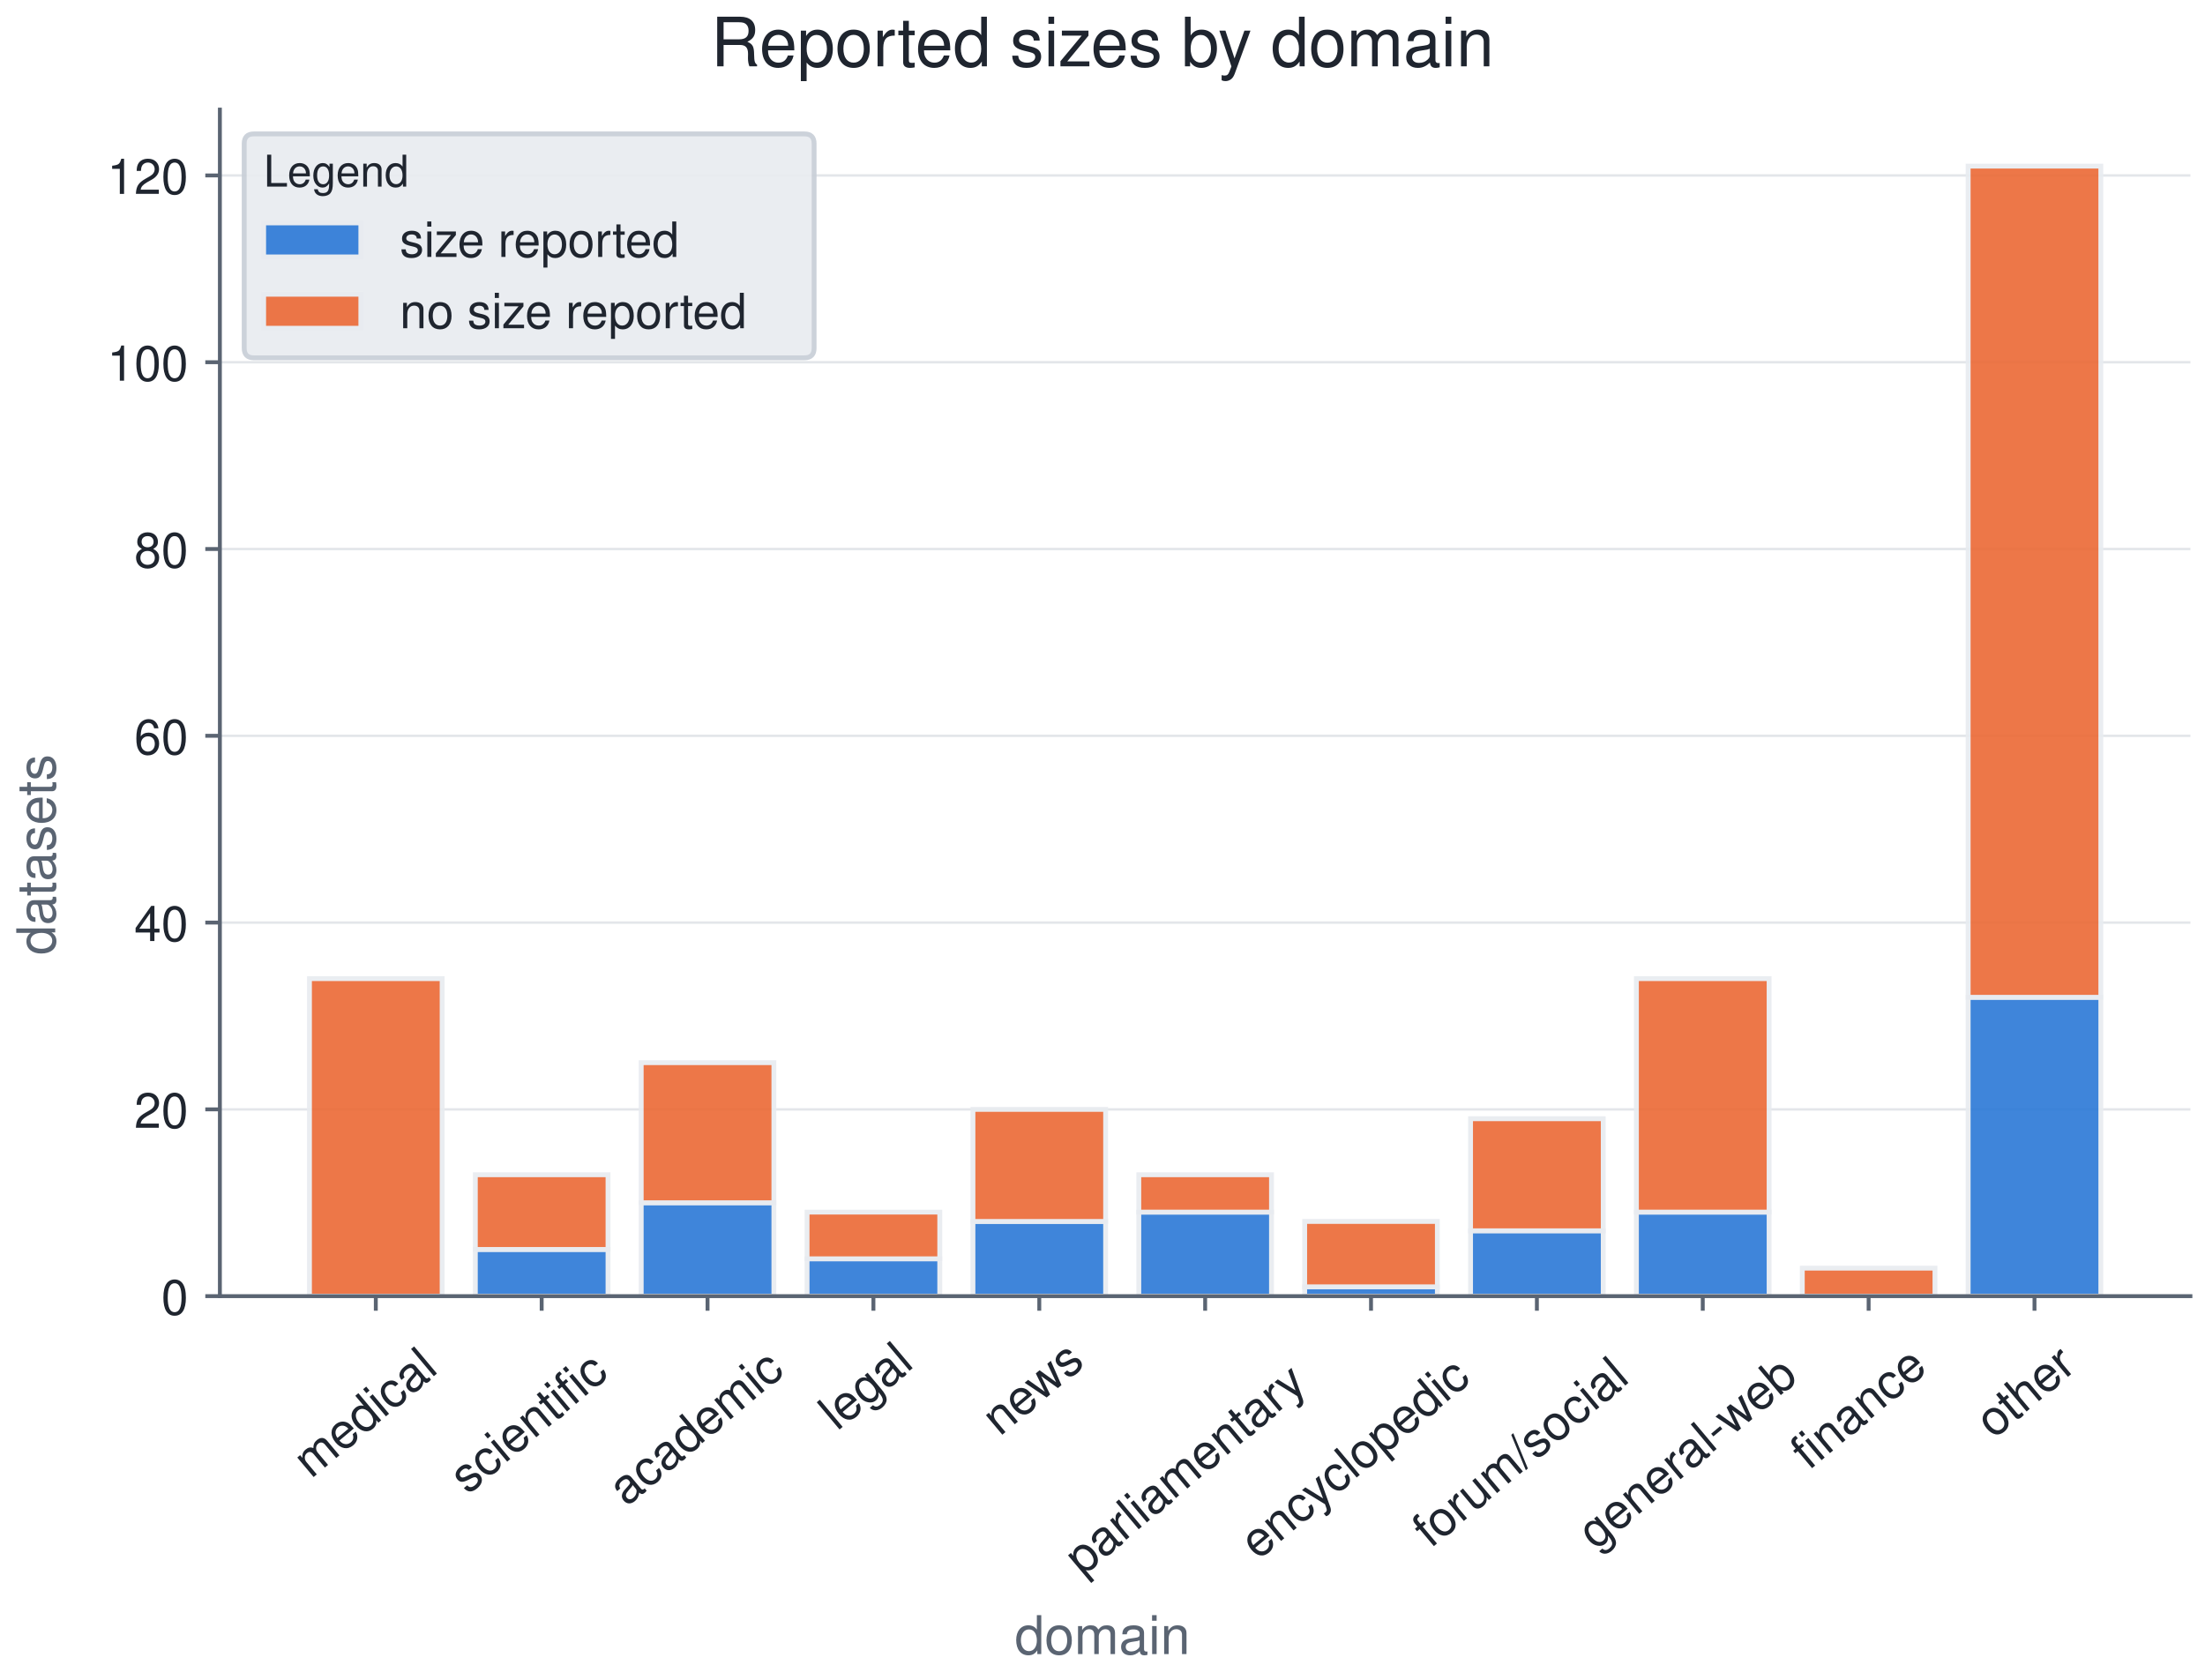
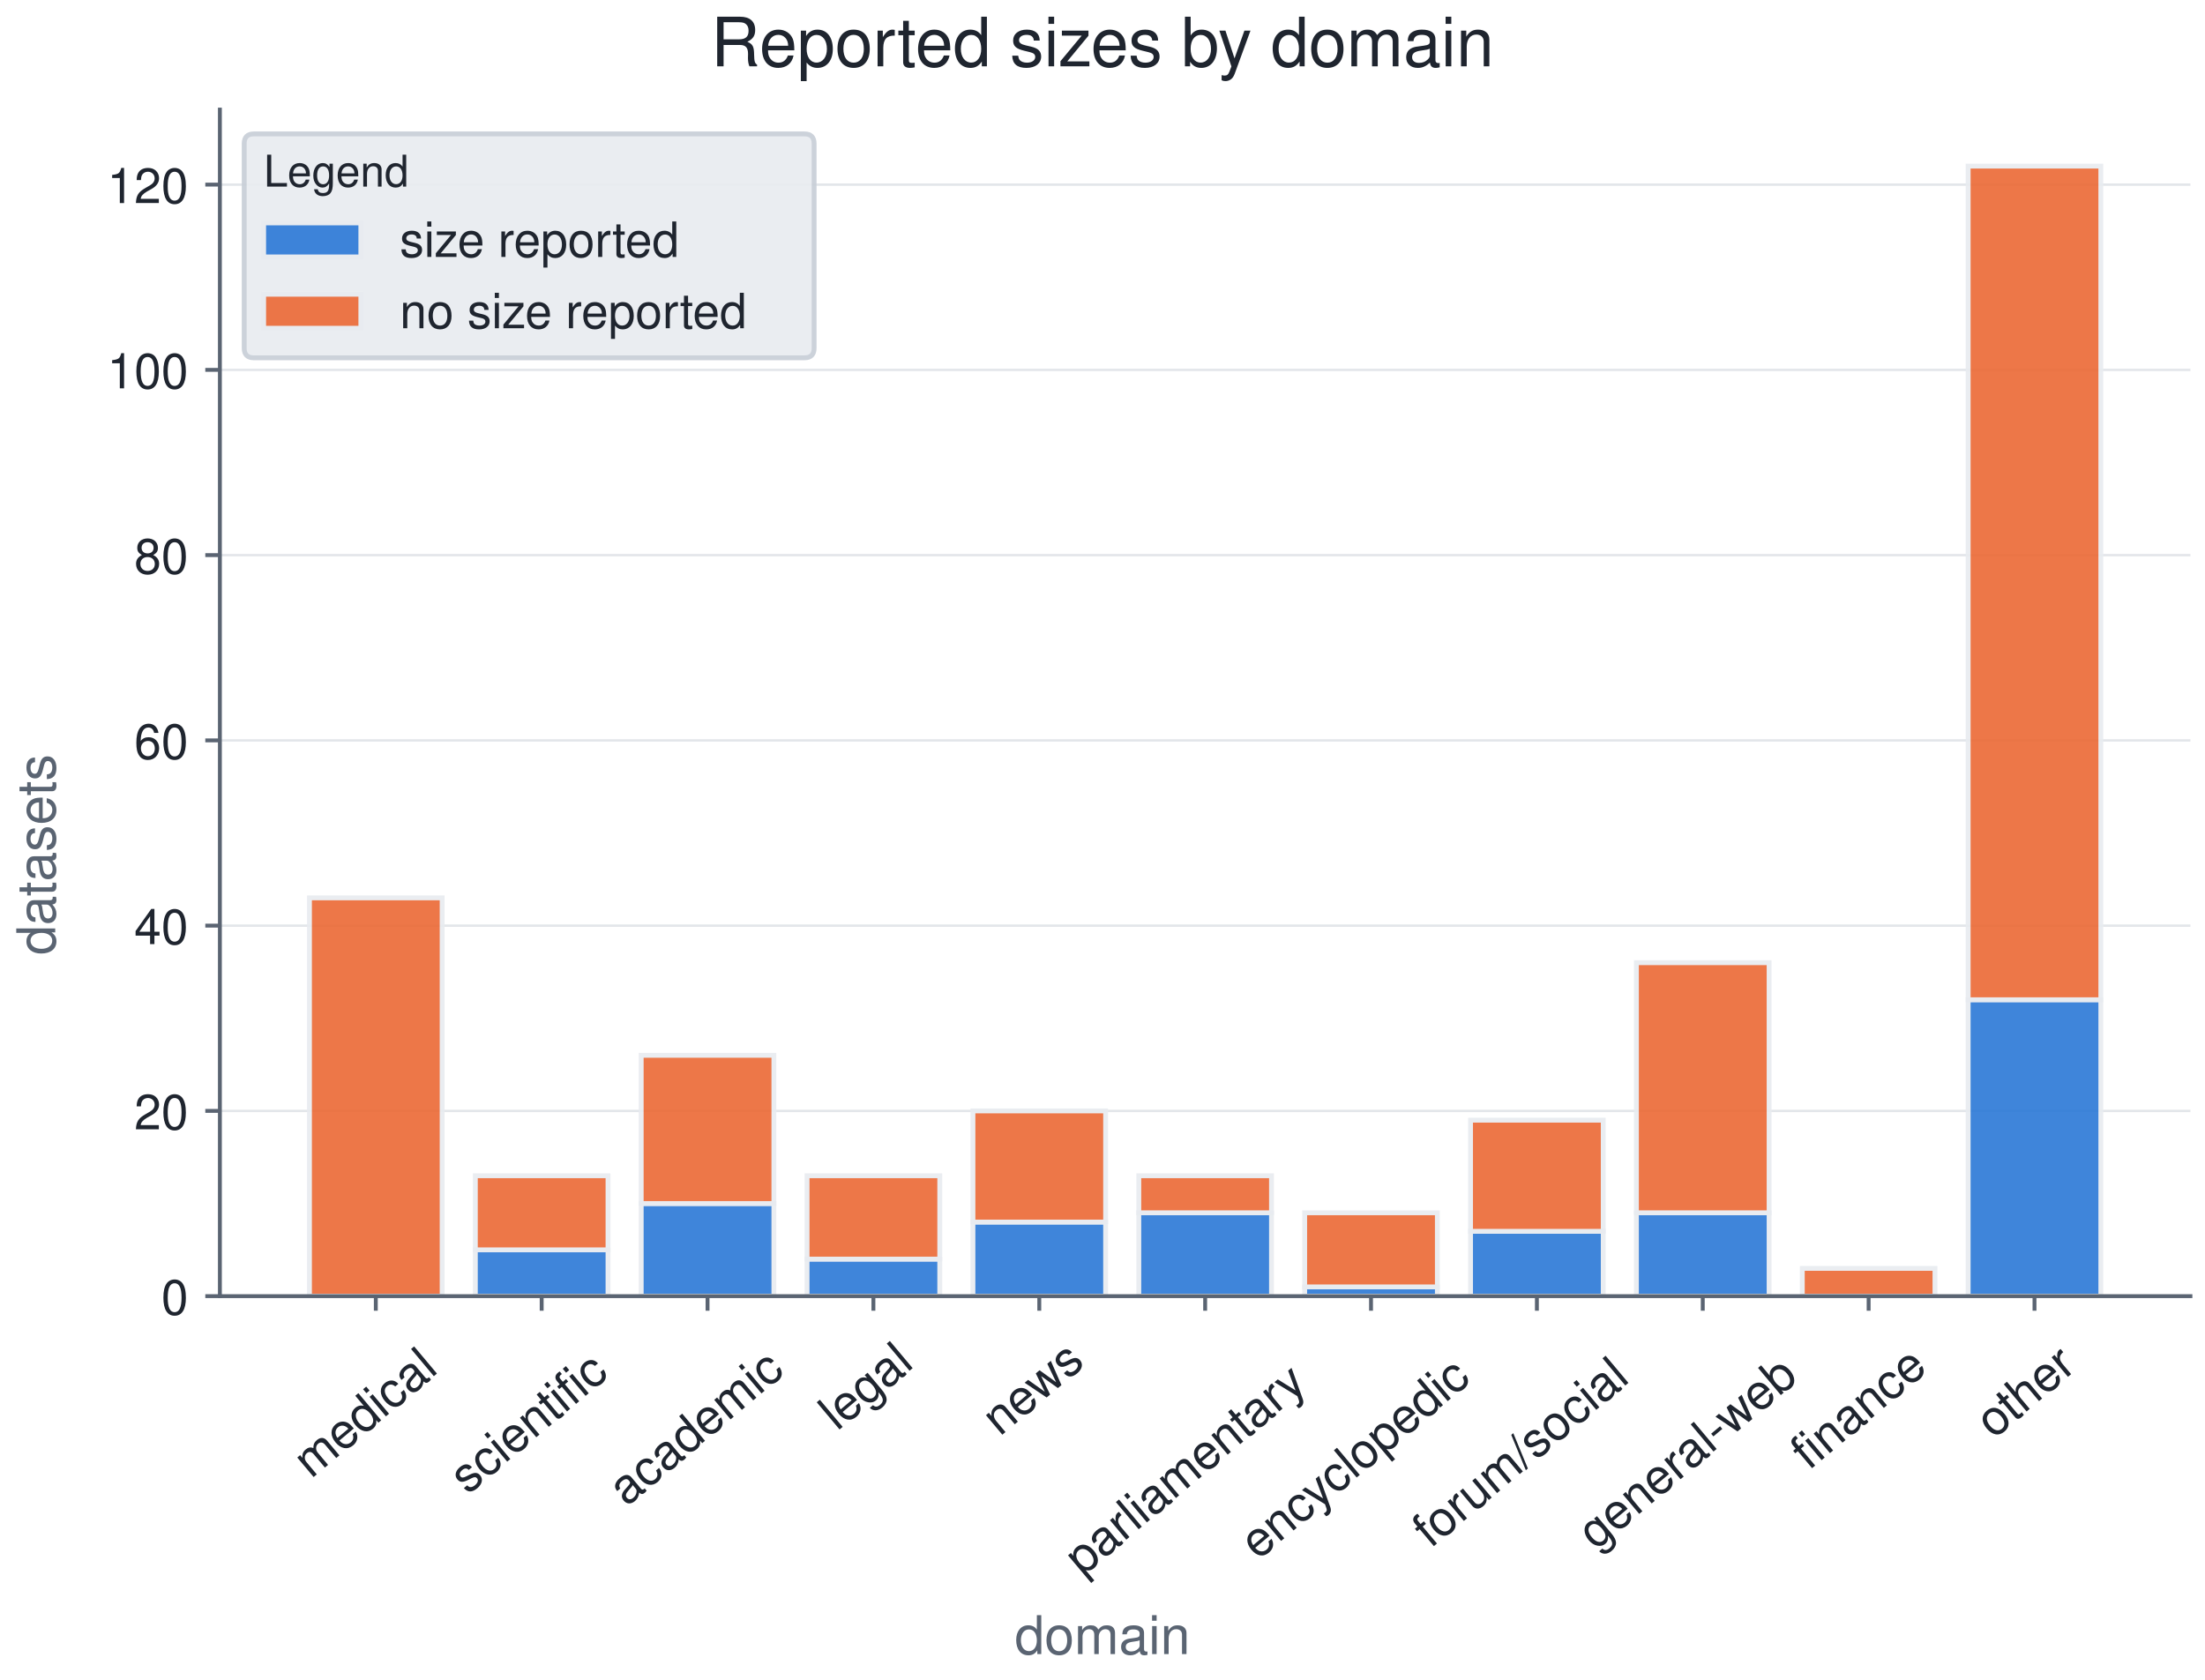
<svg xmlns="http://www.w3.org/2000/svg" xmlns:xlink="http://www.w3.org/1999/xlink" width="453.6pt" height="345.6pt" viewBox="0 0 453.6 345.6" version="1.1">
  <defs>
    <style type="text/css">*{stroke-linejoin: round; stroke-linecap: butt}</style>
  </defs>
  <g id="figure_1">
    <g id="patch_1">
      <path d="M 0 345.6  L 453.6 345.6  L 453.6 0  L 0 0  L 0 345.6  z " style="fill: none" />
    </g>
    <g id="axes_1">
      <g id="patch_2">
        <path d="M 45.234 266.671  L 450.6 266.671  L 450.6 22.55  L 45.234 22.55  L 45.234 266.671  z " style="fill: none" />
      </g>
      <g id="matplotlib.axis_1">
        <g id="xtick_1">
          <g id="line2d_1">
            <defs>
-               <path id="m9ca2974657" d="M 0 0  L 0 3  " style="stroke: #5a6472; stroke-width: 0.8" />
+               <path id="m6bc66a6386" d="M 0 0  L 0 3  " style="stroke: #5a6472; stroke-width: 0.8" />
            </defs>
            <g>
-               <use xlink:href="#m9ca2974657" x="77.309" y="266.671" style="fill: #5a6472; stroke: #5a6472; stroke-width: 0.8" />
+               <use xlink:href="#m6bc66a6386" x="77.309" y="266.671" style="fill: #5a6472; stroke: #5a6472; stroke-width: 0.8" />
            </g>
          </g>
          <g id="text_1">
            <text style="font-size: 10px; font-family: 'Instrument Sans', 'Helvetica', 'Arial', sans-serif; fill: #1f252f" transform="translate(63.98158 304.3334) rotate(-40)">medical</text>
          </g>
        </g>
        <g id="xtick_2">
          <g id="line2d_2">
            <g>
-               <use xlink:href="#m9ca2974657" x="111.43" y="266.671" style="fill: #5a6472; stroke: #5a6472; stroke-width: 0.8" />
+               <use xlink:href="#m6bc66a6386" x="111.43" y="266.671" style="fill: #5a6472; stroke: #5a6472; stroke-width: 0.8" />
            </g>
          </g>
          <g id="text_2">
            <text style="font-size: 10px; font-family: 'Instrument Sans', 'Helvetica', 'Arial', sans-serif; fill: #1f252f" transform="translate(96.1702 307.5774) rotate(-40)">scientific</text>
          </g>
        </g>
        <g id="xtick_3">
          <g id="line2d_3">
            <g>
-               <use xlink:href="#m9ca2974657" x="145.552" y="266.671" style="fill: #5a6472; stroke: #5a6472; stroke-width: 0.8" />
+               <use xlink:href="#m6bc66a6386" x="145.552" y="266.671" style="fill: #5a6472; stroke: #5a6472; stroke-width: 0.8" />
            </g>
          </g>
          <g id="text_3">
            <text style="font-size: 10px; font-family: 'Instrument Sans', 'Helvetica', 'Arial', sans-serif; fill: #1f252f" transform="translate(128.8358 310.021) rotate(-40)">academic</text>
          </g>
        </g>
        <g id="xtick_4">
          <g id="line2d_4">
            <g>
-               <use xlink:href="#m9ca2974657" x="179.674" y="266.671" style="fill: #5a6472; stroke: #5a6472; stroke-width: 0.8" />
+               <use xlink:href="#m6bc66a6386" x="179.674" y="266.671" style="fill: #5a6472; stroke: #5a6472; stroke-width: 0.8" />
            </g>
          </g>
          <g id="text_4">
            <text style="font-size: 10px; font-family: 'Instrument Sans', 'Helvetica', 'Arial', sans-serif; fill: #1f252f" transform="translate(172.1835 294.5379) rotate(-40)">legal</text>
          </g>
        </g>
        <g id="xtick_5">
          <g id="line2d_5">
            <g>
-               <use xlink:href="#m9ca2974657" x="213.795" y="266.671" style="fill: #5a6472; stroke: #5a6472; stroke-width: 0.8" />
+               <use xlink:href="#m6bc66a6386" x="213.795" y="266.671" style="fill: #5a6472; stroke: #5a6472; stroke-width: 0.8" />
            </g>
          </g>
          <g id="text_5">
            <text style="font-size: 10px; font-family: 'Instrument Sans', 'Helvetica', 'Arial', sans-serif; fill: #1f252f" transform="translate(205.6571 295.6256) rotate(-40)">news</text>
          </g>
        </g>
        <g id="xtick_6">
          <g id="line2d_6">
            <g>
-               <use xlink:href="#m9ca2974657" x="247.917" y="266.671" style="fill: #5a6472; stroke: #5a6472; stroke-width: 0.8" />
+               <use xlink:href="#m6bc66a6386" x="247.917" y="266.671" style="fill: #5a6472; stroke: #5a6472; stroke-width: 0.8" />
            </g>
          </g>
          <g id="text_6">
            <text style="font-size: 10px; font-family: 'Instrument Sans', 'Helvetica', 'Arial', sans-serif; fill: #1f252f" transform="translate(222.6565 324.3602) rotate(-40)">parliamentary</text>
          </g>
        </g>
        <g id="xtick_7">
          <g id="line2d_7">
            <g>
-               <use xlink:href="#m9ca2974657" x="282.039" y="266.671" style="fill: #5a6472; stroke: #5a6472; stroke-width: 0.8" />
+               <use xlink:href="#m6bc66a6386" x="282.039" y="266.671" style="fill: #5a6472; stroke: #5a6472; stroke-width: 0.8" />
            </g>
          </g>
          <g id="text_7">
            <text style="font-size: 10px; font-family: 'Instrument Sans', 'Helvetica', 'Arial', sans-serif; fill: #1f252f" transform="translate(258.7513 321.0488) rotate(-40)">encyclopedic</text>
          </g>
        </g>
        <g id="xtick_8">
          <g id="line2d_8">
            <g>
-               <use xlink:href="#m9ca2974657" x="316.16" y="266.671" style="fill: #5a6472; stroke: #5a6472; stroke-width: 0.8" />
+               <use xlink:href="#m6bc66a6386" x="316.16" y="266.671" style="fill: #5a6472; stroke: #5a6472; stroke-width: 0.8" />
            </g>
          </g>
          <g id="text_8">
            <text style="font-size: 10px; font-family: 'Instrument Sans', 'Helvetica', 'Arial', sans-serif; fill: #1f252f" transform="translate(294.2986 318.6565) rotate(-40)">forum/social</text>
          </g>
        </g>
        <g id="xtick_9">
          <g id="line2d_9">
            <g>
-               <use xlink:href="#m9ca2974657" x="350.282" y="266.671" style="fill: #5a6472; stroke: #5a6472; stroke-width: 0.8" />
+               <use xlink:href="#m6bc66a6386" x="350.282" y="266.671" style="fill: #5a6472; stroke: #5a6472; stroke-width: 0.8" />
            </g>
          </g>
          <g id="text_9">
            <text style="font-size: 10px; font-family: 'Instrument Sans', 'Helvetica', 'Arial', sans-serif; fill: #1f252f" transform="translate(328.1946 319.0351) rotate(-40)">general-web</text>
          </g>
        </g>
        <g id="xtick_10">
          <g id="line2d_10">
            <g>
-               <use xlink:href="#m9ca2974657" x="384.404" y="266.671" style="fill: #5a6472; stroke: #5a6472; stroke-width: 0.8" />
+               <use xlink:href="#m6bc66a6386" x="384.404" y="266.671" style="fill: #5a6472; stroke: #5a6472; stroke-width: 0.8" />
            </g>
          </g>
          <g id="text_10">
            <text style="font-size: 10px; font-family: 'Instrument Sans', 'Helvetica', 'Arial', sans-serif; fill: #1f252f" transform="translate(372.1001 302.6159) rotate(-40)">finance</text>
          </g>
        </g>
        <g id="xtick_11">
          <g id="line2d_11">
            <g>
-               <use xlink:href="#m9ca2974657" x="418.525" y="266.671" style="fill: #5a6472; stroke: #5a6472; stroke-width: 0.8" />
+               <use xlink:href="#m6bc66a6386" x="418.525" y="266.671" style="fill: #5a6472; stroke: #5a6472; stroke-width: 0.8" />
            </g>
          </g>
          <g id="text_11">
            <text style="font-size: 10px; font-family: 'Instrument Sans', 'Helvetica', 'Arial', sans-serif; fill: #1f252f" transform="translate(410.0951 296.1157) rotate(-40)">other</text>
          </g>
        </g>
      </g>
      <g id="matplotlib.axis_2">
        <g id="ytick_1">
          <g id="line2d_12">
-             <path d="M 45.234 266.671  L 450.6 266.671  " clip-path="url(#p16c612b84b)" style="fill: none; stroke: #c8ced7; stroke-opacity: 0.5; stroke-width: 0.5; stroke-linecap: square" />
+             <path d="M 45.234 266.671  L 450.6 266.671  " clip-path="url(#pf35feb9744)" style="fill: none; stroke: #c8ced7; stroke-opacity: 0.5; stroke-width: 0.5; stroke-linecap: square" />
          </g>
          <g id="line2d_13">
            <defs>
-               <path id="m979fcd0ebb" d="M 0 0  L -3 0  " style="stroke: #5a6472; stroke-width: 0.8" />
+               <path id="m9e2f229065" d="M 0 0  L -3 0  " style="stroke: #5a6472; stroke-width: 0.8" />
            </defs>
            <g>
-               <use xlink:href="#m979fcd0ebb" x="45.234" y="266.671" style="fill: #5a6472; stroke: #5a6472; stroke-width: 0.8" />
+               <use xlink:href="#m9e2f229065" x="45.234" y="266.671" style="fill: #5a6472; stroke: #5a6472; stroke-width: 0.8" />
            </g>
          </g>
          <g id="text_12">
            <text style="font-size: 10px; font-family: 'Instrument Sans', 'Helvetica', 'Arial', sans-serif; text-anchor: end; fill: #1f252f" x="38.734" y="270.47" transform="rotate(-0 38.73416 270.4699)">0</text>
          </g>
        </g>
        <g id="ytick_2">
          <g id="line2d_14">
-             <path d="M 45.234 228.242  L 450.6 228.242  " clip-path="url(#p16c612b84b)" style="fill: none; stroke: #c8ced7; stroke-opacity: 0.5; stroke-width: 0.5; stroke-linecap: square" />
+             <path d="M 45.234 228.557  L 450.6 228.557  " clip-path="url(#pf35feb9744)" style="fill: none; stroke: #c8ced7; stroke-opacity: 0.5; stroke-width: 0.5; stroke-linecap: square" />
          </g>
          <g id="line2d_15">
            <g>
-               <use xlink:href="#m979fcd0ebb" x="45.234" y="228.242" style="fill: #5a6472; stroke: #5a6472; stroke-width: 0.8" />
+               <use xlink:href="#m9e2f229065" x="45.234" y="228.557" style="fill: #5a6472; stroke: #5a6472; stroke-width: 0.8" />
            </g>
          </g>
          <g id="text_13">
-             <text style="font-size: 10px; font-family: 'Instrument Sans', 'Helvetica', 'Arial', sans-serif; text-anchor: end; fill: #1f252f" x="38.734" y="232.041" transform="rotate(-0 38.73416 232.0409)">20</text>
+             <text style="font-size: 10px; font-family: 'Instrument Sans', 'Helvetica', 'Arial', sans-serif; text-anchor: end; fill: #1f252f" x="38.734" y="232.356" transform="rotate(-0 38.73416 232.3559)">20</text>
          </g>
        </g>
        <g id="ytick_3">
          <g id="line2d_16">
-             <path d="M 45.234 189.813  L 450.6 189.813  " clip-path="url(#p16c612b84b)" style="fill: none; stroke: #c8ced7; stroke-opacity: 0.5; stroke-width: 0.5; stroke-linecap: square" />
+             <path d="M 45.234 190.443  L 450.6 190.443  " clip-path="url(#pf35feb9744)" style="fill: none; stroke: #c8ced7; stroke-opacity: 0.5; stroke-width: 0.5; stroke-linecap: square" />
          </g>
          <g id="line2d_17">
            <g>
-               <use xlink:href="#m979fcd0ebb" x="45.234" y="189.813" style="fill: #5a6472; stroke: #5a6472; stroke-width: 0.8" />
+               <use xlink:href="#m9e2f229065" x="45.234" y="190.443" style="fill: #5a6472; stroke: #5a6472; stroke-width: 0.8" />
            </g>
          </g>
          <g id="text_14">
-             <text style="font-size: 10px; font-family: 'Instrument Sans', 'Helvetica', 'Arial', sans-serif; text-anchor: end; fill: #1f252f" x="38.734" y="193.612" transform="rotate(-0 38.73416 193.6118)">40</text>
+             <text style="font-size: 10px; font-family: 'Instrument Sans', 'Helvetica', 'Arial', sans-serif; text-anchor: end; fill: #1f252f" x="38.734" y="194.242" transform="rotate(-0 38.73416 194.2418)">40</text>
          </g>
        </g>
        <g id="ytick_4">
          <g id="line2d_18">
-             <path d="M 45.234 151.384  L 450.6 151.384  " clip-path="url(#p16c612b84b)" style="fill: none; stroke: #c8ced7; stroke-opacity: 0.5; stroke-width: 0.5; stroke-linecap: square" />
+             <path d="M 45.234 152.329  L 450.6 152.329  " clip-path="url(#pf35feb9744)" style="fill: none; stroke: #c8ced7; stroke-opacity: 0.5; stroke-width: 0.5; stroke-linecap: square" />
          </g>
          <g id="line2d_19">
            <g>
-               <use xlink:href="#m979fcd0ebb" x="45.234" y="151.384" style="fill: #5a6472; stroke: #5a6472; stroke-width: 0.8" />
+               <use xlink:href="#m9e2f229065" x="45.234" y="152.329" style="fill: #5a6472; stroke: #5a6472; stroke-width: 0.8" />
            </g>
          </g>
          <g id="text_15">
-             <text style="font-size: 10px; font-family: 'Instrument Sans', 'Helvetica', 'Arial', sans-serif; text-anchor: end; fill: #1f252f" x="38.734" y="155.183" transform="rotate(-0 38.73416 155.1827)">60</text>
+             <text style="font-size: 10px; font-family: 'Instrument Sans', 'Helvetica', 'Arial', sans-serif; text-anchor: end; fill: #1f252f" x="38.734" y="156.128" transform="rotate(-0 38.73416 156.1277)">60</text>
          </g>
        </g>
        <g id="ytick_5">
          <g id="line2d_20">
-             <path d="M 45.234 112.954  L 450.6 112.954  " clip-path="url(#p16c612b84b)" style="fill: none; stroke: #c8ced7; stroke-opacity: 0.5; stroke-width: 0.5; stroke-linecap: square" />
+             <path d="M 45.234 114.214  L 450.6 114.214  " clip-path="url(#pf35feb9744)" style="fill: none; stroke: #c8ced7; stroke-opacity: 0.5; stroke-width: 0.5; stroke-linecap: square" />
          </g>
          <g id="line2d_21">
            <g>
-               <use xlink:href="#m979fcd0ebb" x="45.234" y="112.954" style="fill: #5a6472; stroke: #5a6472; stroke-width: 0.8" />
+               <use xlink:href="#m9e2f229065" x="45.234" y="114.214" style="fill: #5a6472; stroke: #5a6472; stroke-width: 0.8" />
            </g>
          </g>
          <g id="text_16">
-             <text style="font-size: 10px; font-family: 'Instrument Sans', 'Helvetica', 'Arial', sans-serif; text-anchor: end; fill: #1f252f" x="38.734" y="116.754" transform="rotate(-0 38.73416 116.7537)">80</text>
+             <text style="font-size: 10px; font-family: 'Instrument Sans', 'Helvetica', 'Arial', sans-serif; text-anchor: end; fill: #1f252f" x="38.734" y="118.014" transform="rotate(-0 38.73416 118.0137)">80</text>
          </g>
        </g>
        <g id="ytick_6">
          <g id="line2d_22">
-             <path d="M 45.234 74.525  L 450.6 74.525  " clip-path="url(#p16c612b84b)" style="fill: none; stroke: #c8ced7; stroke-opacity: 0.5; stroke-width: 0.5; stroke-linecap: square" />
+             <path d="M 45.234 76.1  L 450.6 76.1  " clip-path="url(#pf35feb9744)" style="fill: none; stroke: #c8ced7; stroke-opacity: 0.5; stroke-width: 0.5; stroke-linecap: square" />
          </g>
          <g id="line2d_23">
            <g>
-               <use xlink:href="#m979fcd0ebb" x="45.234" y="74.525" style="fill: #5a6472; stroke: #5a6472; stroke-width: 0.8" />
+               <use xlink:href="#m9e2f229065" x="45.234" y="76.1" style="fill: #5a6472; stroke: #5a6472; stroke-width: 0.8" />
            </g>
          </g>
          <g id="text_17">
-             <text style="font-size: 10px; font-family: 'Instrument Sans', 'Helvetica', 'Arial', sans-serif; text-anchor: end; fill: #1f252f" x="38.734" y="78.325" transform="rotate(-0 38.73416 78.32462)">100</text>
+             <text style="font-size: 10px; font-family: 'Instrument Sans', 'Helvetica', 'Arial', sans-serif; text-anchor: end; fill: #1f252f" x="38.734" y="79.9" transform="rotate(-0 38.73416 79.89958)">100</text>
          </g>
        </g>
        <g id="ytick_7">
          <g id="line2d_24">
-             <path d="M 45.234 36.096  L 450.6 36.096  " clip-path="url(#p16c612b84b)" style="fill: none; stroke: #c8ced7; stroke-opacity: 0.5; stroke-width: 0.5; stroke-linecap: square" />
+             <path d="M 45.234 37.986  L 450.6 37.986  " clip-path="url(#pf35feb9744)" style="fill: none; stroke: #c8ced7; stroke-opacity: 0.5; stroke-width: 0.5; stroke-linecap: square" />
          </g>
          <g id="line2d_25">
            <g>
-               <use xlink:href="#m979fcd0ebb" x="45.234" y="36.096" style="fill: #5a6472; stroke: #5a6472; stroke-width: 0.8" />
+               <use xlink:href="#m9e2f229065" x="45.234" y="37.986" style="fill: #5a6472; stroke: #5a6472; stroke-width: 0.8" />
            </g>
          </g>
          <g id="text_18">
-             <text style="font-size: 10px; font-family: 'Instrument Sans', 'Helvetica', 'Arial', sans-serif; text-anchor: end; fill: #1f252f" x="38.734" y="39.896" transform="rotate(-0 38.73416 39.89556)">120</text>
+             <text style="font-size: 10px; font-family: 'Instrument Sans', 'Helvetica', 'Arial', sans-serif; text-anchor: end; fill: #1f252f" x="38.734" y="41.786" transform="rotate(-0 38.73416 41.78551)">120</text>
          </g>
        </g>
      </g>
      <g id="patch_3">
-         <path d="M 63.66 266.671  L 90.957 266.671  L 90.957 266.671  L 63.66 266.671  z " clip-path="url(#p16c612b84b)" style="fill: #2a78d6; opacity: 0.9; stroke: #e8ebf0; stroke-linejoin: miter" />
+         <path d="M 63.66 266.671  L 90.957 266.671  L 90.957 266.671  L 63.66 266.671  z " clip-path="url(#pf35feb9744)" style="fill: #2a78d6; opacity: 0.9; stroke: #e8ebf0; stroke-linejoin: miter" />
      </g>
      <g id="patch_4">
-         <path d="M 97.782 266.671  L 125.079 266.671  L 125.079 257.063  L 97.782 257.063  z " clip-path="url(#p16c612b84b)" style="fill: #2a78d6; opacity: 0.9; stroke: #e8ebf0; stroke-linejoin: miter" />
+         <path d="M 97.782 266.671  L 125.079 266.671  L 125.079 257.142  L 97.782 257.142  z " clip-path="url(#pf35feb9744)" style="fill: #2a78d6; opacity: 0.9; stroke: #e8ebf0; stroke-linejoin: miter" />
      </g>
      <g id="patch_5">
-         <path d="M 131.903 266.671  L 159.201 266.671  L 159.201 247.456  L 131.903 247.456  z " clip-path="url(#p16c612b84b)" style="fill: #2a78d6; opacity: 0.9; stroke: #e8ebf0; stroke-linejoin: miter" />
+         <path d="M 131.903 266.671  L 159.201 266.671  L 159.201 247.614  L 131.903 247.614  z " clip-path="url(#pf35feb9744)" style="fill: #2a78d6; opacity: 0.9; stroke: #e8ebf0; stroke-linejoin: miter" />
      </g>
      <g id="patch_6">
-         <path d="M 166.025 266.671  L 193.322 266.671  L 193.322 258.985  L 166.025 258.985  z " clip-path="url(#p16c612b84b)" style="fill: #2a78d6; opacity: 0.9; stroke: #e8ebf0; stroke-linejoin: miter" />
+         <path d="M 166.025 266.671  L 193.322 266.671  L 193.322 259.048  L 166.025 259.048  z " clip-path="url(#pf35feb9744)" style="fill: #2a78d6; opacity: 0.9; stroke: #e8ebf0; stroke-linejoin: miter" />
      </g>
      <g id="patch_7">
-         <path d="M 200.147 266.671  L 227.444 266.671  L 227.444 251.299  L 200.147 251.299  z " clip-path="url(#p16c612b84b)" style="fill: #2a78d6; opacity: 0.9; stroke: #e8ebf0; stroke-linejoin: miter" />
+         <path d="M 200.147 266.671  L 227.444 266.671  L 227.444 251.425  L 200.147 251.425  z " clip-path="url(#pf35feb9744)" style="fill: #2a78d6; opacity: 0.9; stroke: #e8ebf0; stroke-linejoin: miter" />
      </g>
      <g id="patch_8">
-         <path d="M 234.268 266.671  L 261.566 266.671  L 261.566 249.378  L 234.268 249.378  z " clip-path="url(#p16c612b84b)" style="fill: #2a78d6; opacity: 0.9; stroke: #e8ebf0; stroke-linejoin: miter" />
+         <path d="M 234.268 266.671  L 261.566 266.671  L 261.566 249.519  L 234.268 249.519  z " clip-path="url(#pf35feb9744)" style="fill: #2a78d6; opacity: 0.9; stroke: #e8ebf0; stroke-linejoin: miter" />
      </g>
      <g id="patch_9">
-         <path d="M 268.39 266.671  L 295.687 266.671  L 295.687 264.749  L 268.39 264.749  z " clip-path="url(#p16c612b84b)" style="fill: #2a78d6; opacity: 0.9; stroke: #e8ebf0; stroke-linejoin: miter" />
+         <path d="M 268.39 266.671  L 295.687 266.671  L 295.687 264.765  L 268.39 264.765  z " clip-path="url(#pf35feb9744)" style="fill: #2a78d6; opacity: 0.9; stroke: #e8ebf0; stroke-linejoin: miter" />
      </g>
      <g id="patch_10">
-         <path d="M 302.512 266.671  L 329.809 266.671  L 329.809 253.221  L 302.512 253.221  z " clip-path="url(#p16c612b84b)" style="fill: #2a78d6; opacity: 0.9; stroke: #e8ebf0; stroke-linejoin: miter" />
+         <path d="M 302.512 266.671  L 329.809 266.671  L 329.809 253.331  L 302.512 253.331  z " clip-path="url(#pf35feb9744)" style="fill: #2a78d6; opacity: 0.9; stroke: #e8ebf0; stroke-linejoin: miter" />
      </g>
      <g id="patch_11">
-         <path d="M 336.633 266.671  L 363.931 266.671  L 363.931 249.378  L 336.633 249.378  z " clip-path="url(#p16c612b84b)" style="fill: #2a78d6; opacity: 0.9; stroke: #e8ebf0; stroke-linejoin: miter" />
+         <path d="M 336.633 266.671  L 363.931 266.671  L 363.931 249.519  L 336.633 249.519  z " clip-path="url(#pf35feb9744)" style="fill: #2a78d6; opacity: 0.9; stroke: #e8ebf0; stroke-linejoin: miter" />
      </g>
      <g id="patch_12">
-         <path d="M 370.755 266.671  L 398.052 266.671  L 398.052 266.671  L 370.755 266.671  z " clip-path="url(#p16c612b84b)" style="fill: #2a78d6; opacity: 0.9; stroke: #e8ebf0; stroke-linejoin: miter" />
+         <path d="M 370.755 266.671  L 398.052 266.671  L 398.052 266.671  L 370.755 266.671  z " clip-path="url(#pf35feb9744)" style="fill: #2a78d6; opacity: 0.9; stroke: #e8ebf0; stroke-linejoin: miter" />
      </g>
      <g id="patch_13">
-         <path d="M 404.877 266.671  L 432.174 266.671  L 432.174 205.184  L 404.877 205.184  z " clip-path="url(#p16c612b84b)" style="fill: #2a78d6; opacity: 0.9; stroke: #e8ebf0; stroke-linejoin: miter" />
+         <path d="M 404.877 266.671  L 432.174 266.671  L 432.174 205.688  L 404.877 205.688  z " clip-path="url(#pf35feb9744)" style="fill: #2a78d6; opacity: 0.9; stroke: #e8ebf0; stroke-linejoin: miter" />
      </g>
      <g id="patch_14">
-         <path d="M 63.66 266.671  L 90.957 266.671  L 90.957 201.341  L 63.66 201.341  z " clip-path="url(#p16c612b84b)" style="fill: #eb6834; opacity: 0.9; stroke: #e8ebf0; stroke-linejoin: miter" />
+         <path d="M 63.66 266.671  L 90.957 266.671  L 90.957 184.725  L 63.66 184.725  z " clip-path="url(#pf35feb9744)" style="fill: #eb6834; opacity: 0.9; stroke: #e8ebf0; stroke-linejoin: miter" />
      </g>
      <g id="patch_15">
-         <path d="M 97.782 257.063  L 125.079 257.063  L 125.079 241.692  L 97.782 241.692  z " clip-path="url(#p16c612b84b)" style="fill: #eb6834; opacity: 0.9; stroke: #e8ebf0; stroke-linejoin: miter" />
+         <path d="M 97.782 257.142  L 125.079 257.142  L 125.079 241.897  L 97.782 241.897  z " clip-path="url(#pf35feb9744)" style="fill: #eb6834; opacity: 0.9; stroke: #e8ebf0; stroke-linejoin: miter" />
      </g>
      <g id="patch_16">
-         <path d="M 131.903 247.456  L 159.201 247.456  L 159.201 218.634  L 131.903 218.634  z " clip-path="url(#p16c612b84b)" style="fill: #eb6834; opacity: 0.9; stroke: #e8ebf0; stroke-linejoin: miter" />
+         <path d="M 131.903 247.614  L 159.201 247.614  L 159.201 217.122  L 131.903 217.122  z " clip-path="url(#pf35feb9744)" style="fill: #eb6834; opacity: 0.9; stroke: #e8ebf0; stroke-linejoin: miter" />
      </g>
      <g id="patch_17">
-         <path d="M 166.025 258.985  L 193.322 258.985  L 193.322 249.378  L 166.025 249.378  z " clip-path="url(#p16c612b84b)" style="fill: #eb6834; opacity: 0.9; stroke: #e8ebf0; stroke-linejoin: miter" />
+         <path d="M 166.025 259.048  L 193.322 259.048  L 193.322 241.897  L 166.025 241.897  z " clip-path="url(#pf35feb9744)" style="fill: #eb6834; opacity: 0.9; stroke: #e8ebf0; stroke-linejoin: miter" />
      </g>
      <g id="patch_18">
-         <path d="M 200.147 251.299  L 227.444 251.299  L 227.444 228.242  L 200.147 228.242  z " clip-path="url(#p16c612b84b)" style="fill: #eb6834; opacity: 0.9; stroke: #e8ebf0; stroke-linejoin: miter" />
+         <path d="M 200.147 251.425  L 227.444 251.425  L 227.444 228.557  L 200.147 228.557  z " clip-path="url(#pf35feb9744)" style="fill: #eb6834; opacity: 0.9; stroke: #e8ebf0; stroke-linejoin: miter" />
      </g>
      <g id="patch_19">
-         <path d="M 234.268 249.378  L 261.566 249.378  L 261.566 241.692  L 234.268 241.692  z " clip-path="url(#p16c612b84b)" style="fill: #eb6834; opacity: 0.9; stroke: #e8ebf0; stroke-linejoin: miter" />
+         <path d="M 234.268 249.519  L 261.566 249.519  L 261.566 241.897  L 234.268 241.897  z " clip-path="url(#pf35feb9744)" style="fill: #eb6834; opacity: 0.9; stroke: #e8ebf0; stroke-linejoin: miter" />
      </g>
      <g id="patch_20">
-         <path d="M 268.39 264.749  L 295.687 264.749  L 295.687 251.299  L 268.39 251.299  z " clip-path="url(#p16c612b84b)" style="fill: #eb6834; opacity: 0.9; stroke: #e8ebf0; stroke-linejoin: miter" />
+         <path d="M 268.39 264.765  L 295.687 264.765  L 295.687 249.519  L 268.39 249.519  z " clip-path="url(#pf35feb9744)" style="fill: #eb6834; opacity: 0.9; stroke: #e8ebf0; stroke-linejoin: miter" />
      </g>
      <g id="patch_21">
-         <path d="M 302.512 253.221  L 329.809 253.221  L 329.809 230.163  L 302.512 230.163  z " clip-path="url(#p16c612b84b)" style="fill: #eb6834; opacity: 0.9; stroke: #e8ebf0; stroke-linejoin: miter" />
+         <path d="M 302.512 253.331  L 329.809 253.331  L 329.809 230.462  L 302.512 230.462  z " clip-path="url(#pf35feb9744)" style="fill: #eb6834; opacity: 0.9; stroke: #e8ebf0; stroke-linejoin: miter" />
      </g>
      <g id="patch_22">
-         <path d="M 336.633 249.378  L 363.931 249.378  L 363.931 201.341  L 336.633 201.341  z " clip-path="url(#p16c612b84b)" style="fill: #eb6834; opacity: 0.9; stroke: #e8ebf0; stroke-linejoin: miter" />
+         <path d="M 336.633 249.519  L 363.931 249.519  L 363.931 198.065  L 336.633 198.065  z " clip-path="url(#pf35feb9744)" style="fill: #eb6834; opacity: 0.9; stroke: #e8ebf0; stroke-linejoin: miter" />
      </g>
      <g id="patch_23">
-         <path d="M 370.755 266.671  L 398.052 266.671  L 398.052 260.906  L 370.755 260.906  z " clip-path="url(#p16c612b84b)" style="fill: #eb6834; opacity: 0.9; stroke: #e8ebf0; stroke-linejoin: miter" />
+         <path d="M 370.755 266.671  L 398.052 266.671  L 398.052 260.954  L 370.755 260.954  z " clip-path="url(#pf35feb9744)" style="fill: #eb6834; opacity: 0.9; stroke: #e8ebf0; stroke-linejoin: miter" />
      </g>
      <g id="patch_24">
-         <path d="M 404.877 205.184  L 432.174 205.184  L 432.174 34.175  L 404.877 34.175  z " clip-path="url(#p16c612b84b)" style="fill: #eb6834; opacity: 0.9; stroke: #e8ebf0; stroke-linejoin: miter" />
+         <path d="M 404.877 205.688  L 432.174 205.688  L 432.174 34.175  L 404.877 34.175  z " clip-path="url(#pf35feb9744)" style="fill: #eb6834; opacity: 0.9; stroke: #e8ebf0; stroke-linejoin: miter" />
      </g>
      <g id="legend_1">
        <g id="patch_25">
          <path d="M 52.234 73.617  L 165.475 73.617  Q 167.475 73.617 167.475 71.617  L 167.475 29.55  Q 167.475 27.55 165.475 27.55  L 52.234 27.55  Q 50.234 27.55 50.234 29.55  L 50.234 71.617  Q 50.234 73.617 52.234 73.617  z " style="fill: #e8ebf0; opacity: 0.92; stroke: #c8ced7; stroke-linejoin: miter" />
        </g>
        <g id="text_19">
          <text style="font-size: 9px; font-family: 'Instrument Sans', 'Helvetica', 'Arial', sans-serif; text-anchor: start; fill: #1f252f" x="54.234" y="38.389" transform="rotate(-0 54.23416 38.38869)">Legend</text>
        </g>
        <g id="patch_26">
          <path d="M 54.234 52.859  L 74.234 52.859  L 74.234 45.859  L 54.234 45.859  z " style="fill: #2a78d6; opacity: 0.9; stroke: #e8ebf0; stroke-linejoin: miter" />
        </g>
        <g id="text_20">
          <text style="font-size: 10px; font-family: 'Instrument Sans', 'Helvetica', 'Arial', sans-serif; text-anchor: start; fill: #1f252f" x="82.234" y="52.859" transform="rotate(-0 82.23416 52.85885)">size reported</text>
        </g>
        <g id="patch_27">
          <path d="M 54.234 67.537  L 74.234 67.537  L 74.234 60.537  L 54.234 60.537  z " style="fill: #eb6834; opacity: 0.9; stroke: #e8ebf0; stroke-linejoin: miter" />
        </g>
        <g id="text_21">
          <text style="font-size: 10px; font-family: 'Instrument Sans', 'Helvetica', 'Arial', sans-serif; text-anchor: start; fill: #1f252f" x="82.234" y="67.537" transform="rotate(-0 82.23416 67.53697)">no size reported</text>
        </g>
      </g>
      <g id="patch_28">
        <path d="M 45.234 266.671  L 45.234 22.55  " style="fill: none; stroke: #5a6472; stroke-width: 0.8; stroke-linejoin: miter; stroke-linecap: square" />
      </g>
      <g id="patch_29">
        <path d="M 45.234 266.671  L 450.6 266.671  " style="fill: none; stroke: #5a6472; stroke-width: 0.8; stroke-linejoin: miter; stroke-linecap: square" />
      </g>
    </g>
    <g id="text_22">
      <text style="font-size: 14px; font-family: 'Instrument Sans', 'Helvetica', 'Arial', sans-serif; text-anchor: middle; fill: #1f252f" x="226.8" y="13.638" transform="rotate(-0 226.8 13.63805)">Reported sizes by domain</text>
    </g>
    <g id="text_23">
      <text style="font-size: 11px; font-family: 'Instrument Sans', 'Helvetica', 'Arial', sans-serif; text-anchor: middle; fill: #5a6472" x="226.8" y="340.312" transform="rotate(-0 226.8 340.3121)">domain</text>
    </g>
    <g id="text_24">
      <text style="font-size: 11px; font-family: 'Instrument Sans', 'Helvetica', 'Arial', sans-serif; fill: #5a6472" transform="translate(11.35852 196.4595) rotate(-90)">datasets</text>
    </g>
  </g>
  <defs>
-     <clipPath id="p16c612b84b">
+     <clipPath id="pf35feb9744">
      <rect x="45.234" y="22.55" width="405.366" height="244.121" />
    </clipPath>
  </defs>
</svg>
